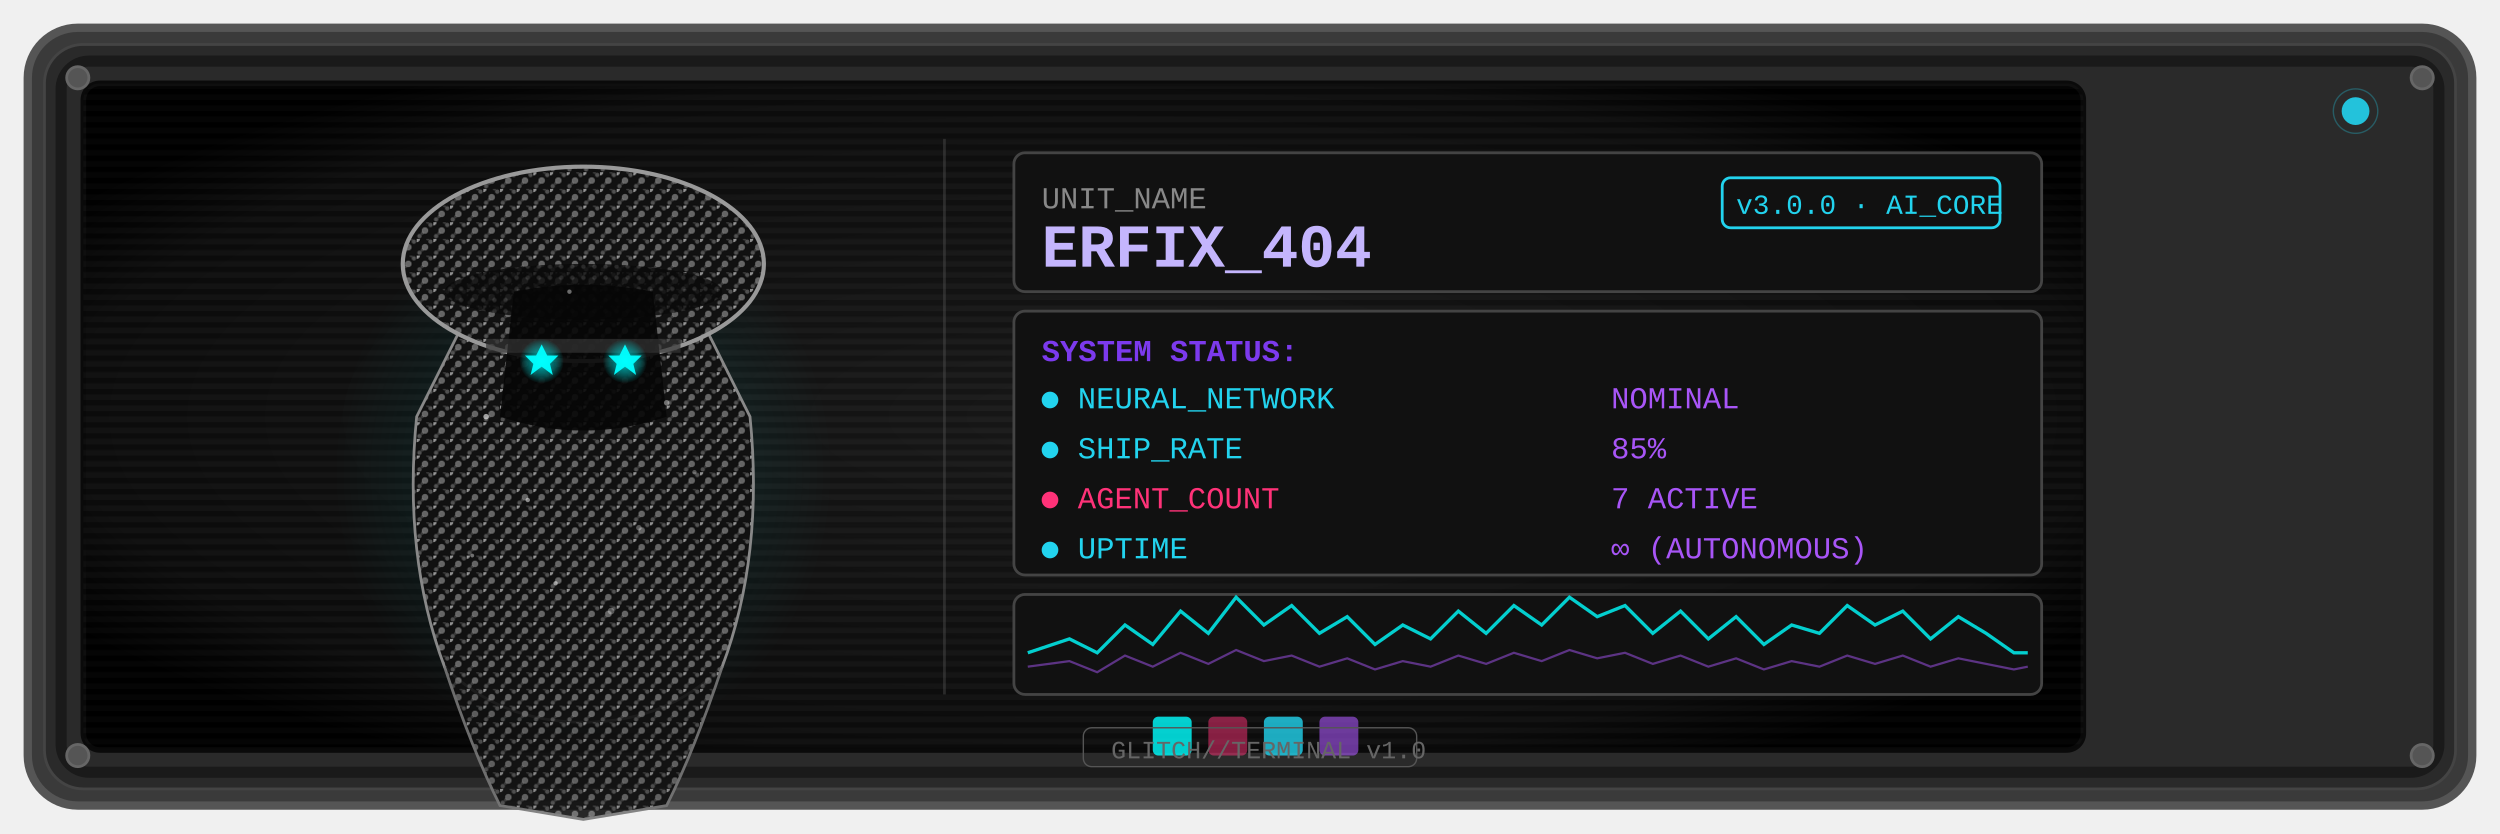
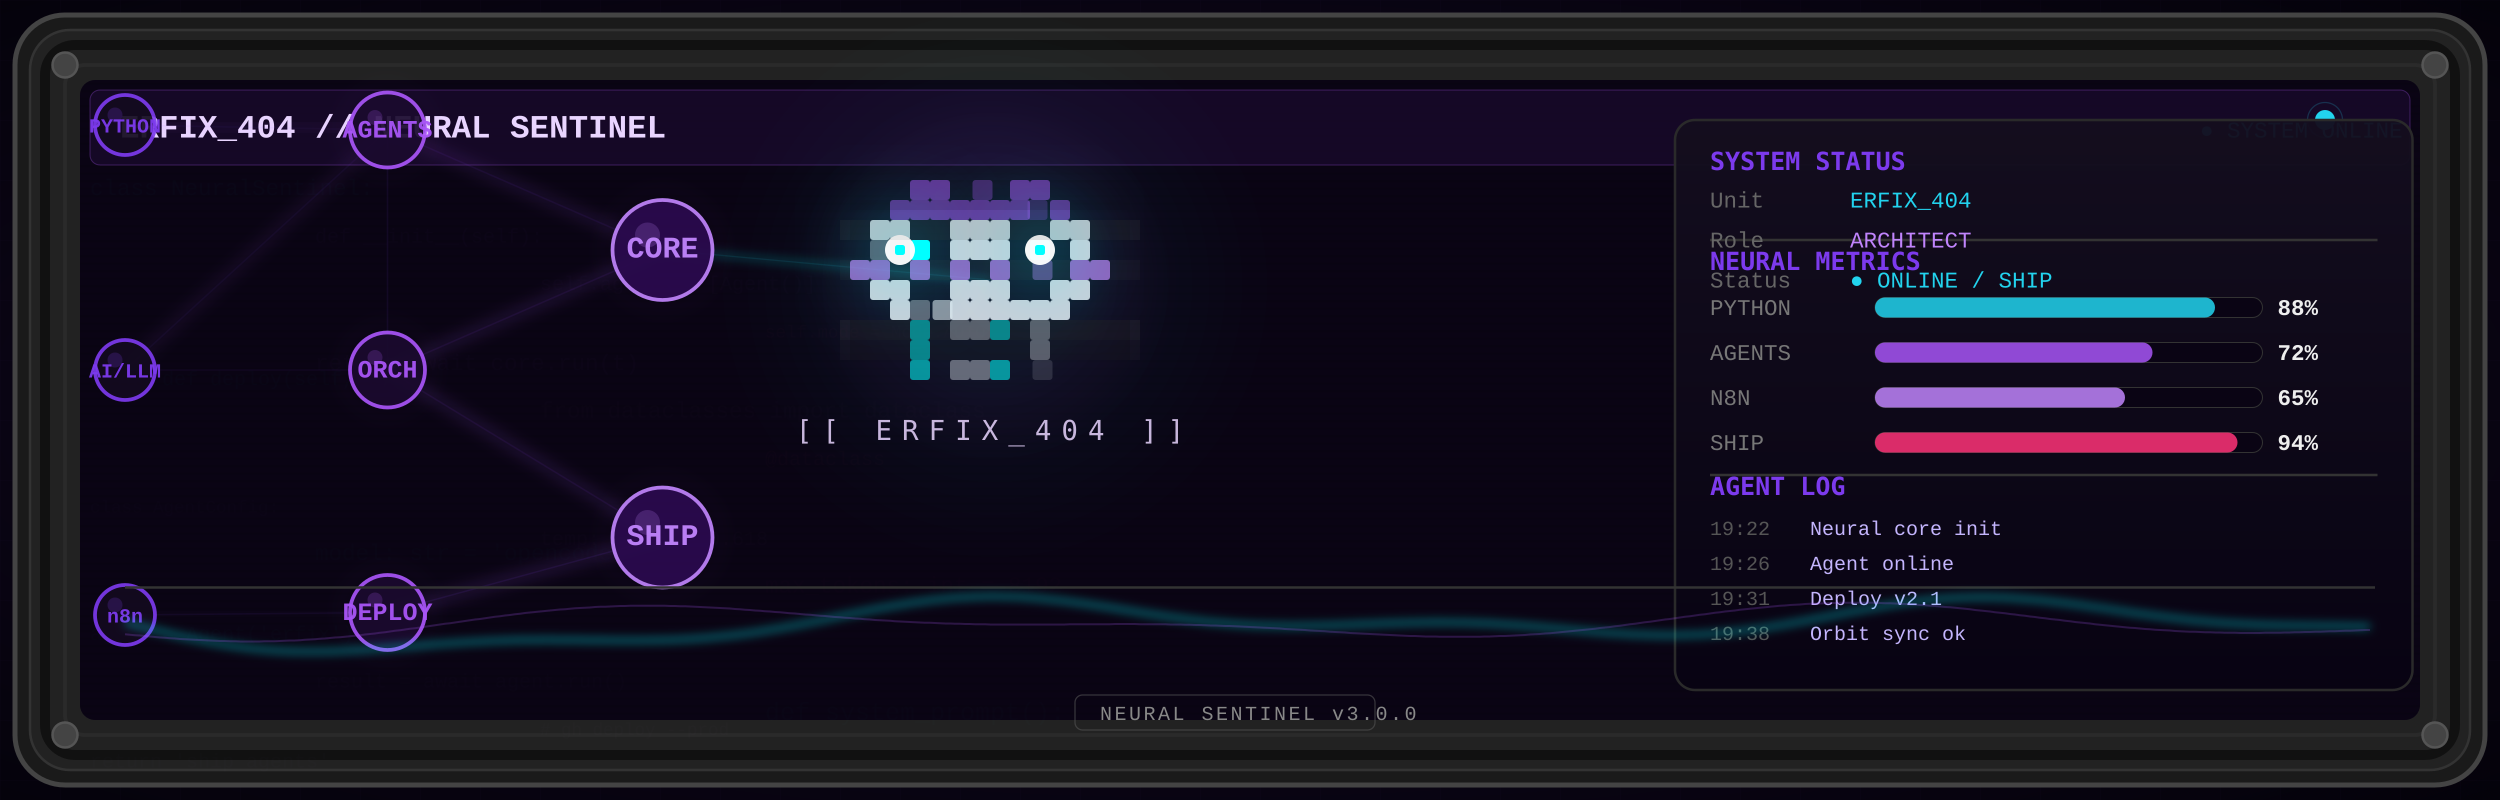
- <svg xmlns="http://www.w3.org/2000/svg" width="900" height="300" viewBox="0 0 900 300">
+ <svg xmlns="http://www.w3.org/2000/svg" width="1000" height="320" viewBox="0 0 1000 320">
  <defs>
-     <pattern id="scanlines" patternUnits="userSpaceOnUse" width="4" height="4">
-       <rect width="4" height="2" fill="rgba(0,0,0,0.12)" />
-       <rect y="2" width="4" height="2" fill="rgba(255,255,255,0.02)" />
+     <radialGradient id="screenG" cx="48%" cy="50%" r="72%">
+       <stop offset="0%" stop-color="#180a30" />
+       <stop offset="45%" stop-color="#0c0518" />
+       <stop offset="100%" stop-color="#04020a" />
+     </radialGradient>
+     <linearGradient id="panelBg" x1="0%" y1="0%" x2="0%" y2="100%">
+       <stop offset="0%" stop-color="#140e1e" stop-opacity="0.96" />
+       <stop offset="100%" stop-color="#080312" stop-opacity="0.96" />
+     </linearGradient>
+     <filter id="g" x="-50%" y="-50%" width="200%" height="200%">
+       <feGaussianBlur in="SourceGraphic" stdDeviation="3" />
+     </filter>
+     <filter id="gS" x="-60%" y="-60%" width="220%" height="220%">
+       <feGaussianBlur in="SourceGraphic" stdDeviation="7" />
+     </filter>
+     <filter id="gE" x="-80%" y="-80%" width="260%" height="260%">
+       <feGaussianBlur in="SourceGraphic" stdDeviation="15" />
+     </filter>
+     <filter id="gL" x="-30%" y="-30%" width="160%" height="160%">
+       <feGaussianBlur in="SourceGraphic" stdDeviation="2" />
+     </filter>
+     <pattern id="grid" width="24" height="24" patternUnits="userSpaceOnUse">
+       <path d="M 24 0 L 0 0 0 24" fill="none" stroke="#a855f7" stroke-width="0.3" opacity="0.035" />
    </pattern>
-     <pattern id="dither" patternUnits="userSpaceOnUse" width="6" height="6">
-       <rect width="6" height="6" fill="#111" />
-       <circle cx="0" cy="0" r="1.2" fill="#e0e0e0" opacity="0.6" />
-       <circle cx="3" cy="3" r="1.2" fill="#e0e0e0" opacity="0.4" />
-       <circle cx="5" cy="1" r="0.8" fill="#e0e0e0" opacity="0.3" />
-       <circle cx="1" cy="5" r="0.8" fill="#e0e0e0" opacity="0.3" />
-       <circle cx="4" cy="0" r="0.6" fill="#e0e0e0" opacity="0.2" />
-       <circle cx="2" cy="4" r="0.6" fill="#e0e0e0" opacity="0.2" />
+     <pattern id="scn" width="3" height="3" patternUnits="userSpaceOnUse">
+       <rect width="3" height="1" fill="rgba(0,0,0,0.08)" />
    </pattern>
-     <pattern id="dither-dark" patternUnits="userSpaceOnUse" width="4" height="4">
-       <rect width="4" height="4" fill="#0a0a0a" />
-       <circle cx="2" cy="2" r="0.8" fill="#888" opacity="0.3" />
-       <circle cx="0" cy="0" r="0.6" fill="#555" opacity="0.2" />
-     </pattern>
-     <radialGradient id="crtscreen" cx="50%" cy="50%" r="60%">
-       <stop offset="0%" stop-color="#1a1a1a" />
-       <stop offset="85%" stop-color="#0d0d0d" />
-       <stop offset="100%" stop-color="#000000" />
-     </radialGradient>
-     <radialGradient id="eye-glow" cx="50%" cy="50%" r="50%">
-       <stop offset="0%" stop-color="#00ffff" stop-opacity="1" />
-       <stop offset="40%" stop-color="#00cccc" stop-opacity="0.6" />
-       <stop offset="100%" stop-color="#00ffff" stop-opacity="0" />
-     </radialGradient>
    <style>
-       @keyframes blink { 0%,100% { opacity:1; } 50% { opacity:0.3; } }
-       @keyframes pulse-glow { 0%,100% { opacity:0.6; } 50% { opacity:1; } }
-       @keyframes glitch-text {
-         0%,90%,100% { transform: translate(0); }
-         92% { transform: translate(-3px, 1px); }
-         94% { transform: translate(3px, -1px); }
-         96% { transform: translate(-1px, 0); }
-       }
-       .blink { animation: blink 1.2s infinite; }
-       .pulse { animation: pulse-glow 2s infinite; }
-       .glitch { animation: glitch-text 3s infinite; }
+       .bk{animation:b 1.6s infinite}@keyframes b{0%,100%{opacity:1}50%{opacity:0.15}}
    </style>
  </defs>
-   <rect x="10" y="10" width="880" height="280" rx="18" fill="#3a3a3a" stroke="#555" stroke-width="3" />
-   <rect x="16" y="16" width="868" height="268" rx="14" fill="#2a2a2a" stroke="#444" stroke-width="1" />
-   <rect x="22" y="22" width="856" height="256" rx="10" fill="none" stroke="#1a1a1a" stroke-width="4" />
-   <rect x="30" y="30" width="720" height="240" rx="6" fill="url(#crtscreen)" stroke="#0a0a0a" stroke-width="2" />
-   <rect x="30" y="30" width="720" height="240" rx="6" fill="url(#scanlines)" />
-   <g transform="translate(60, 50)">
-     <ellipse cx="150" cy="120" rx="90" ry="100" fill="url(#eye-glow)" opacity="0.15" />
-     <path d="M120,40 Q150,30 180,40 L210,100 Q215,150 200,190 Q180,210 150,210 Q120,210 100,190 Q85,150 90,100 Z" fill="url(#dither)" stroke="#888" stroke-width="1" />
-     <ellipse cx="150" cy="45" rx="65" ry="35" fill="url(#dither)" stroke="#999" stroke-width="1.5" />
-     <ellipse cx="150" cy="55" rx="50" ry="10" fill="url(#dither-dark)" opacity="0.8" />
-     <path d="M125,55 Q150,50 175,55 L180,100 Q150,110 120,100 Z" fill="#050505" opacity="0.9" />
-     <rect x="115" y="72" width="70" height="5" fill="#333" opacity="0.7" class="glitch" />
-     <circle cx="135" cy="80" r="8" fill="url(#eye-glow)" class="pulse" />
-     <circle cx="165" cy="80" r="8" fill="url(#eye-glow)" class="pulse" />
-     <polygon points="135,74 137,78 141,78 138,81 139,85 135,82 131,85 132,81 129,78 133,78" fill="#00ffff" opacity="0.95" />
-     <polygon points="165,74 167,78 171,78 168,81 169,85 165,82 161,85 162,81 159,78 163,78" fill="#00ffff" opacity="0.95" />
-     <path d="M100,190 Q110,220 120,240 L150,245 L180,240 Q190,220 200,190" fill="url(#dither)" stroke="#777" stroke-width="1" opacity="0.9" />
-     <circle cx="115" cy="100" r="1" fill="#fff" opacity="0.6" />
-     <circle cx="180" cy="95" r="1" fill="#fff" opacity="0.4" />
-     <circle cx="130" cy="130" r="0.8" fill="#fff" opacity="0.5" />
-     <circle cx="170" cy="140" r="1" fill="#fff" opacity="0.3" />
-     <circle cx="140" cy="160" r="0.8" fill="#fff" opacity="0.5" />
-     <circle cx="160" cy="170" r="1.2" fill="#fff" opacity="0.3" />
-     <circle cx="110" cy="150" r="0.7" fill="#fff" opacity="0.4" />
-     <circle cx="190" cy="120" r="0.8" fill="#fff" opacity="0.3" />
-     <circle cx="145" cy="55" r="0.8" fill="#fff" opacity="0.4" />
+   <rect width="1000" height="320" fill="#030108" />
+   <rect width="1000" height="320" fill="url(#screenG)" />
+   <rect width="1000" height="320" fill="url(#grid)" />
+   <rect x="6" y="6" width="988" height="308" rx="20" fill="#1a1a1a" stroke="#444" stroke-width="2" />
+   <rect x="12" y="12" width="976" height="296" rx="16" fill="#222" stroke="#333" stroke-width="1" />
+   <rect x="18" y="18" width="964" height="284" rx="12" fill="none" stroke="#111" stroke-width="4" />
+   <rect x="26" y="26" width="948" height="268" rx="8" fill="none" stroke="#2a2a2a" stroke-width="1.5" />
+   <rect x="32" y="32" width="936" height="256" rx="6" fill="#0a0414" />
+   <rect x="32" y="32" width="936" height="256" rx="6" fill="url(#scn)" />
+   <rect x="36" y="36" width="928" height="30" rx="4" fill="#1c0a32" opacity="0.6" />
+   <rect x="36" y="36" width="928" height="30" rx="4" fill="none" stroke="#a855f7" stroke-width="0.4" opacity="0.3" />
+   <text x="48" y="55" font-family="'JetBrains Mono','Courier New',monospace" font-size="13" fill="#e9d5ff" font-weight="bold">ERFIX_404 // NEURAL SENTINEL</text>
+   <text x="880" y="55" font-family="'Courier New',monospace" font-size="9" fill="#22d3ee" class="bk">● SYSTEM ONLINE</text>
+   <circle cx="930" cy="48" r="4" fill="#22d3ee" class="bk" />
+   <circle cx="930" cy="48" r="7" fill="none" stroke="#22d3ee" stroke-width="0.5" opacity="0.2" />
+   <circle cx="26" cy="26" r="5" fill="#444" stroke="#555" stroke-width="1" />
+   <circle cx="974" cy="26" r="5" fill="#444" stroke="#555" stroke-width="1" />
+   <circle cx="26" cy="294" r="5" fill="#444" stroke="#555" stroke-width="1" />
+   <circle cx="974" cy="294" r="5" fill="#444" stroke="#555" stroke-width="1" />
+   <rect x="430" y="278" width="120" height="14" rx="3" fill="none" stroke="#555" stroke-width="0.5" opacity="0.6" />
+   <text x="440" y="288" font-family="'Courier New',monospace" font-size="8" fill="#888" letter-spacing="1">NEURAL SENTINEL v3.0.0</text>
+   <g font-family="'JetBrains Mono','Courier New',monospace" opacity="0.3">
+     <text x="36" y="78" fill="#22d3ee" opacity="0.045" font-size="9">class NeuralSentinel:</text>
+     <text x="126" y="97" fill="#a855f7" opacity="0.05" font-size="8">    def __init__(self):</text>
+     <text x="206" y="247" fill="#a855f7" opacity="0.007" font-size="8">    def __init__(self):</text>
+     <text x="216" y="116" fill="#c084fc" opacity="0.04" font-size="8">        self.agents = [Agent()]</text>
+     <text x="296" y="266" fill="#c084fc" opacity="0.006" font-size="8">        self.agents = [Agent()]</text>
+     <text x="306" y="135" fill="#ff3278" opacity="0.045" font-size="7">        self.mode = Mode.AUTO</text>
+     <text x="386" y="285" fill="#ff3278" opacity="0.007" font-size="7">        self.mode = Mode.AUTO</text>
+     <text x="36" y="154" fill="#22d3ee" opacity="0.04" font-size="8">    async def deploy(self, t):</text>
+     <text x="126" y="148" fill="#a855f7" opacity="0.045" font-size="9">        return await core.run(t)</text>
+     <text x="216" y="167" fill="#c084fc" opacity="0.035" font-size="9">from dataclasses import dataclass</text>
+     <text x="306" y="186" fill="#ff3278" opacity="0.04" font-size="8">@dataclass</text>
+     <text x="386" y="336" fill="#ff3278" opacity="0.006" font-size="8">@dataclass</text>
+     <text x="36" y="205" fill="#a855f7" opacity="0.035" font-size="7">class AgentConfig:</text>
+     <text x="126" y="224" fill="#22d3ee" opacity="0.032" font-size="9">    model: str = 'opencode'</text>
+     <text x="206" y="374" fill="#22d3ee" opacity="0.005" font-size="9">    model: str = 'opencode'</text>
+     <text x="216" y="218" fill="#c084fc" opacity="0.035" font-size="8">    temp: float = 0.618</text>
+     <text x="296" y="368" fill="#c084fc" opacity="0.005" font-size="8">    temp: float = 0.618</text>
+     <text x="306" y="237" fill="#ff3278" opacity="0.03" font-size="9">    max_tokens: int = 8192</text>
+     <text x="36" y="256" fill="#22d3ee" opacity="0.038" font-size="8">agent = Agent('erfix')</text>
+     <text x="116" y="406" fill="#22d3ee" opacity="0.006" font-size="8">agent = Agent('erfix')</text>
+     <text x="126" y="275" fill="#a855f7" opacity="0.032" font-size="8">result = await agent.run()</text>
+     <text x="206" y="425" fill="#a855f7" opacity="0.005" font-size="8">result = await agent.run()</text>
+     <text x="216" y="294" fill="#c084fc" opacity="0.035" font-size="7"># gh deploy --prod</text>
+     <text x="306" y="288" fill="#22d3ee" opacity="0.03" font-size="10">def system_prompt():</text>
+     <text x="36" y="307" fill="#a855f7" opacity="0.032" font-size="8">    return 'ship agents'</text>
+     <text x="116" y="457" fill="#a855f7" opacity="0.005" font-size="8">    return 'ship agents'</text>
  </g>
-   <line x1="340" y1="50" x2="340" y2="250" stroke="#555" stroke-width="1" opacity="0.4" />
-   <g transform="translate(360, 50)">
-     <rect x="5" y="5" width="370" height="50" rx="4" fill="#111" stroke="#444" stroke-width="1" />
-     <text x="15" y="25" font-family="'Courier New', monospace" font-size="11" fill="#888">UNIT_NAME</text>
-     <text x="15" y="46" font-family="'Courier New', monospace" font-size="22" fill="#c4b5fd" font-weight="bold">ERFIX_404</text>
-     <rect x="260" y="14" width="100" height="18" rx="3" fill="none" stroke="#22d3ee" stroke-width="1" />
-     <text x="265" y="27" font-family="'Courier New', monospace" font-size="10" fill="#22d3ee">v3.0.0 · AI_CORE</text>
-     <rect x="5" y="62" width="370" height="95" rx="4" fill="#111" stroke="#444" stroke-width="1" />
-     <text x="15" y="80" font-family="'Courier New', monospace" font-size="11" fill="#7c3aed" font-weight="bold">SYSTEM STATUS:</text>
-     <circle cx="18" cy="94" r="3" fill="#22d3ee" class="blink" />
-     <text x="28" y="97" font-family="'Courier New', monospace" font-size="11" fill="#22d3ee">NEURAL_NETWORK</text>
-     <text x="220" y="97" font-family="'Courier New', monospace" font-size="11" fill="#a855f7">NOMINAL</text>
-     <circle cx="18" cy="112" r="3" fill="#22d3ee" class="blink" />
-     <text x="28" y="115" font-family="'Courier New', monospace" font-size="11" fill="#22d3ee">SHIP_RATE</text>
-     <text x="220" y="115" font-family="'Courier New', monospace" font-size="11" fill="#a855f7">85%</text>
-     <circle cx="18" cy="130" r="3" fill="#ff3278" class="blink" />
-     <text x="28" y="133" font-family="'Courier New', monospace" font-size="11" fill="#ff3278">AGENT_COUNT</text>
-     <text x="220" y="133" font-family="'Courier New', monospace" font-size="11" fill="#a855f7">7 ACTIVE</text>
-     <circle cx="18" cy="148" r="3" fill="#22d3ee" class="blink" />
-     <text x="28" y="151" font-family="'Courier New', monospace" font-size="11" fill="#22d3ee">UPTIME</text>
-     <text x="220" y="151" font-family="'Courier New', monospace" font-size="11" fill="#a855f7">∞ (AUTONOMOUS)</text>
-     <rect x="5" y="164" width="370" height="36" rx="4" fill="#111" stroke="#444" stroke-width="1" />
-     <polyline points="10,185 25,180 35,185 45,175 55,182 65,170 75,178 85,165 95,175 105,168 115,178 125,172 135,182 145,175 155,180 165,170 175,178 185,168 195,175 205,165 215,172 225,168 235,178 245,170 255,180 265,172 275,182 285,175 295,178 305,168 315,175 325,170 335,180 345,172 355,178 365,185 370,185" fill="none" stroke="#00ffff" stroke-width="1.2" opacity="0.8" />
-     <polyline points="10,190 25,188 35,192 45,186 55,190 65,185 75,189 85,184 95,188 105,186 115,190 125,187 135,191 145,188 155,190 165,186 175,189 185,185 195,188 205,184 215,187 225,185 235,189 245,186 255,190 265,187 275,191 285,188 295,190 305,186 315,189 325,186 335,190 345,187 355,189 365,191 370,190" fill="none" stroke="#a855f7" stroke-width="0.8" opacity="0.5" />
-     <rect x="55" y="208" width="14" height="14" rx="2" fill="#00ffff" opacity="0.8" class="blink" />
-     <rect x="75" y="208" width="14" height="14" rx="2" fill="#ff3278" opacity="0.5" />
-     <rect x="95" y="208" width="14" height="14" rx="2" fill="#22d3ee" opacity="0.8" class="blink" />
-     <rect x="115" y="208" width="14" height="14" rx="2" fill="#a855f7" opacity="0.6" />
-   </g>
-   <rect x="390" y="262" width="120" height="14" rx="3" fill="none" stroke="#555" stroke-width="0.5" />
-   <text x="400" y="273" font-family="'Courier New', monospace" font-size="9" fill="#666">GLITCH//TERMINAL v1.0</text>
-   <circle cx="848" cy="40" r="5" fill="#22d3ee" opacity="0.9" class="blink" />
-   <circle cx="848" cy="40" r="8" fill="none" stroke="#22d3ee" stroke-width="0.5" opacity="0.3" />
-   <circle cx="28" cy="28" r="4" fill="#555" stroke="#666" stroke-width="1" />
-   <circle cx="872" cy="28" r="4" fill="#555" stroke="#666" stroke-width="1" />
-   <circle cx="28" cy="272" r="4" fill="#555" stroke="#666" stroke-width="1" />
-   <circle cx="872" cy="272" r="4" fill="#555" stroke="#666" stroke-width="1" />
+   <line x1="50" y1="50" x2="155" y2="52" stroke="#a855f7" stroke-width="2" opacity="0.15" filter="url(#g)" />
+   <line x1="50" y1="50" x2="155" y2="52" stroke="#7c3aed" stroke-width="0.6" opacity="0.045" />
+   <line x1="50" y1="148" x2="155" y2="52" stroke="#a855f7" stroke-width="2" opacity="0.19" filter="url(#g)" />
+   <line x1="50" y1="148" x2="155" y2="52" stroke="#7c3aed" stroke-width="0.6" opacity="0.057" />
+   <line x1="50" y1="148" x2="155" y2="148" stroke="#a855f7" stroke-width="2" opacity="0.19" filter="url(#g)" />
+   <line x1="50" y1="148" x2="155" y2="148" stroke="#7c3aed" stroke-width="0.6" opacity="0.057" />
+   <line x1="50" y1="246" x2="155" y2="245" stroke="#a855f7" stroke-width="2" opacity="0.23" filter="url(#g)" />
+   <line x1="50" y1="246" x2="155" y2="245" stroke="#7c3aed" stroke-width="0.6" opacity="0.069" />
+   <line x1="155" y1="52" x2="265" y2="100" stroke="#a855f7" stroke-width="2" opacity="0.27" filter="url(#g)" />
+   <line x1="155" y1="52" x2="265" y2="100" stroke="#7c3aed" stroke-width="0.6" opacity="0.081" />
+   <line x1="155" y1="148" x2="265" y2="100" stroke="#a855f7" stroke-width="2" opacity="0.31" filter="url(#g)" />
+   <line x1="155" y1="148" x2="265" y2="100" stroke="#7c3aed" stroke-width="0.6" opacity="0.093" />
+   <line x1="155" y1="148" x2="265" y2="215" stroke="#a855f7" stroke-width="2" opacity="0.31" filter="url(#g)" />
+   <line x1="155" y1="148" x2="265" y2="215" stroke="#7c3aed" stroke-width="0.6" opacity="0.093" />
+   <line x1="155" y1="245" x2="265" y2="215" stroke="#a855f7" stroke-width="2" opacity="0.35" filter="url(#g)" />
+   <line x1="155" y1="245" x2="265" y2="215" stroke="#7c3aed" stroke-width="0.6" opacity="0.105" />
+   <line x1="155" y1="52" x2="155" y2="148" stroke="#a855f7" stroke-width="2" opacity="0.27" filter="url(#g)" />
+   <line x1="155" y1="52" x2="155" y2="148" stroke="#7c3aed" stroke-width="0.6" opacity="0.081" />
+   <line x1="265" y1="100" x2="396.0" y2="112.0" stroke="#00ffff" stroke-width="2.5" opacity="0.2" filter="url(#gL)" />
+   <line x1="265" y1="100" x2="396.0" y2="112.0" stroke="#22d3ee" stroke-width="0.5" opacity="0.1" />
+   <circle cx="50" cy="50" r="12" fill="#120a1e" stroke="#7c3aed" stroke-width="1.5" opacity="0.92" />
+   <circle cx="46" cy="46" r="3" fill="#7c3aed" opacity="0.2" />
+   <text x="50" y="53" font-family="'JetBrains Mono','Courier New',monospace" font-size="8" fill="#7c3aed" text-anchor="middle" font-weight="800" opacity="0.95">PYTHON</text>
+   <circle cx="50" cy="148" r="12" fill="#120a1e" stroke="#7c3aed" stroke-width="1.5" opacity="0.92" />
+   <circle cx="46" cy="144" r="3" fill="#7c3aed" opacity="0.2" />
+   <text x="50" y="151" font-family="'JetBrains Mono','Courier New',monospace" font-size="8" fill="#7c3aed" text-anchor="middle" font-weight="800" opacity="0.95">AI/LLM</text>
+   <circle cx="50" cy="246" r="12" fill="#120a1e" stroke="#7c3aed" stroke-width="1.5" opacity="0.92" />
+   <circle cx="46" cy="242" r="3" fill="#7c3aed" opacity="0.2" />
+   <text x="50" y="249" font-family="'JetBrains Mono','Courier New',monospace" font-size="8" fill="#7c3aed" text-anchor="middle" font-weight="800" opacity="0.95">n8n</text>
+   <circle cx="155" cy="52" r="19" fill="none" stroke="#a855f7" stroke-width="1" opacity="0.08" filter="url(#g)" />
+   <circle cx="155" cy="52" r="15" fill="#1a0a2e" stroke="#a855f7" stroke-width="1.5" opacity="0.92" />
+   <circle cx="150" cy="47" r="3" fill="#a855f7" opacity="0.2" />
+   <text x="155" y="55" font-family="'JetBrains Mono','Courier New',monospace" font-size="10" fill="#a855f7" text-anchor="middle" font-weight="800" opacity="0.95">AGENTS</text>
+   <circle cx="155" cy="148" r="19" fill="none" stroke="#a855f7" stroke-width="1" opacity="0.08" filter="url(#g)" />
+   <circle cx="155" cy="148" r="15" fill="#1a0a2e" stroke="#a855f7" stroke-width="1.5" opacity="0.92" />
+   <circle cx="150" cy="143" r="3" fill="#a855f7" opacity="0.2" />
+   <text x="155" y="151" font-family="'JetBrains Mono','Courier New',monospace" font-size="10" fill="#a855f7" text-anchor="middle" font-weight="800" opacity="0.95">ORCH</text>
+   <circle cx="155" cy="245" r="19" fill="none" stroke="#a855f7" stroke-width="1" opacity="0.08" filter="url(#g)" />
+   <circle cx="155" cy="245" r="15" fill="#1a0a2e" stroke="#a855f7" stroke-width="1.5" opacity="0.92" />
+   <circle cx="150" cy="240" r="3" fill="#a855f7" opacity="0.2" />
+   <text x="155" y="248" font-family="'JetBrains Mono','Courier New',monospace" font-size="10" fill="#a855f7" text-anchor="middle" font-weight="800" opacity="0.95">DEPLOY</text>
+   <circle cx="265" cy="100" r="24" fill="none" stroke="#c084fc" stroke-width="1" opacity="0.08" filter="url(#g)" />
+   <circle cx="265" cy="100" r="20" fill="#2a0a4e" stroke="#c084fc" stroke-width="1.5" opacity="0.92" />
+   <circle cx="259" cy="94" r="5" fill="#c084fc" opacity="0.2" />
+   <text x="265" y="103" font-family="'JetBrains Mono','Courier New',monospace" font-size="12" fill="#c084fc" text-anchor="middle" font-weight="800" opacity="0.95">CORE</text>
+   <circle cx="265" cy="215" r="24" fill="none" stroke="#c084fc" stroke-width="1" opacity="0.08" filter="url(#g)" />
+   <circle cx="265" cy="215" r="20" fill="#2a0a4e" stroke="#c084fc" stroke-width="1.5" opacity="0.92" />
+   <circle cx="259" cy="209" r="5" fill="#c084fc" opacity="0.2" />
+   <text x="265" y="218" font-family="'JetBrains Mono','Courier New',monospace" font-size="12" fill="#c084fc" text-anchor="middle" font-weight="800" opacity="0.95">SHIP</text>
+   <circle cx="398.0" cy="114.0" r="90" fill="#00ffff" opacity="0.025" filter="url(#gE)" />
+   <circle cx="396.0" cy="112.0" r="65" fill="#a855f7" opacity="0.04" filter="url(#gS)" />
+   <circle cx="396.0" cy="112.0" r="45" fill="#00ffff" opacity="0.035" filter="url(#gS)" />
+   <rect x="336" y="88" width="120" height="8" fill="#444" opacity="0.18" />
+   <rect x="336" y="104" width="120" height="8" fill="#444" opacity="0.12" />
+   <rect x="336" y="128" width="120" height="8" fill="#444" opacity="0.2" />
+   <rect x="336" y="136" width="120" height="8" fill="#444" opacity="0.1" />
+   <rect x="364" y="72" width="8" height="8" fill="#a855f7" opacity="0.55" rx="1.2" />
+   <rect x="372" y="72" width="8" height="8" fill="#a855f7" opacity="0.55" rx="1.2" />
+   <rect x="389" y="72" width="8" height="8" fill="#a855f7" opacity="0.342" rx="1.2" />
+   <rect x="404" y="72" width="8" height="8" fill="#a855f7" opacity="0.55" rx="1.2" />
+   <rect x="412" y="72" width="8" height="8" fill="#a855f7" opacity="0.55" rx="1.2" />
+   <rect x="356" y="80" width="8" height="8" fill="#a855f7" opacity="0.55" rx="1.2" />
+   <rect x="364" y="80" width="8" height="8" fill="#a855f7" opacity="0.55" rx="1.2" />
+   <rect x="372" y="80" width="8" height="8" fill="#a855f7" opacity="0.55" rx="1.2" />
+   <rect x="380" y="80" width="8" height="8" fill="#a855f7" opacity="0.55" rx="1.2" />
+   <rect x="388" y="80" width="8" height="8" fill="#a855f7" opacity="0.55" rx="1.2" />
+   <rect x="396" y="80" width="8" height="8" fill="#a855f7" opacity="0.55" rx="1.2" />
+   <rect x="404" y="80" width="8" height="8" fill="#a855f7" opacity="0.55" rx="1.2" />
+   <rect x="411" y="80" width="8" height="8" fill="#a855f7" opacity="0.266" rx="1.2" />
+   <rect x="420" y="80" width="8" height="8" fill="#a855f7" opacity="0.55" rx="1.2" />
+   <rect x="348" y="88" width="8" height="8" fill="#e2e8f0" opacity="0.88" rx="1.2" />
+   <rect x="356" y="88" width="8" height="8" fill="#e2e8f0" opacity="0.88" rx="1.2" />
+   <rect x="380" y="88" width="8" height="8" fill="#e2e8f0" opacity="0.88" rx="1.2" />
+   <rect x="388" y="88" width="8" height="8" fill="#e2e8f0" opacity="0.88" rx="1.2" />
+   <rect x="396" y="88" width="8" height="8" fill="#e2e8f0" opacity="0.88" rx="1.2" />
+   <rect x="420" y="88" width="8" height="8" fill="#e2e8f0" opacity="0.88" rx="1.2" />
+   <rect x="428" y="88" width="8" height="8" fill="#e2e8f0" opacity="0.88" rx="1.2" />
+   <rect x="348" y="96" width="8" height="8" fill="#e2e8f0" opacity="0.344" rx="1.2" />
+   <rect x="364" y="96" width="8" height="8" fill="#00ffff" opacity="1.0" rx="1.2" />
+   <rect x="380" y="96" width="8" height="8" fill="#e2e8f0" opacity="0.88" rx="1.2" />
+   <rect x="388" y="96" width="8" height="8" fill="#e2e8f0" opacity="0.88" rx="1.2" />
+   <rect x="396" y="96" width="8" height="8" fill="#e2e8f0" opacity="0.88" rx="1.2" />
+   <rect x="412" y="96" width="8" height="8" fill="#00ffff" opacity="1.0" rx="1.2" />
+   <rect x="428" y="96" width="8" height="8" fill="#e2e8f0" opacity="0.88" rx="1.2" />
+   <rect x="340" y="104" width="8" height="8" fill="#c084fc" opacity="0.7" rx="1.2" />
+   <rect x="348" y="104" width="8" height="8" fill="#c084fc" opacity="0.7" rx="1.2" />
+   <rect x="364" y="104" width="8" height="8" fill="#c084fc" opacity="0.7" rx="1.2" />
+   <rect x="380" y="104" width="8" height="8" fill="#c084fc" opacity="0.7" rx="1.2" />
+   <rect x="396" y="104" width="8" height="8" fill="#c084fc" opacity="0.7" rx="1.2" />
+   <rect x="413" y="104" width="8" height="8" fill="#c084fc" opacity="0.388" rx="1.2" />
+   <rect x="428" y="104" width="8" height="8" fill="#c084fc" opacity="0.7" rx="1.2" />
+   <rect x="436" y="104" width="8" height="8" fill="#c084fc" opacity="0.7" rx="1.2" />
+   <rect x="348" y="112" width="8" height="8" fill="#e2e8f0" opacity="0.88" rx="1.2" />
+   <rect x="356" y="112" width="8" height="8" fill="#e2e8f0" opacity="0.88" rx="1.2" />
+   <rect x="380" y="112" width="8" height="8" fill="#e2e8f0" opacity="0.88" rx="1.2" />
+   <rect x="388" y="112" width="8" height="8" fill="#e2e8f0" opacity="0.88" rx="1.2" />
+   <rect x="396" y="112" width="8" height="8" fill="#e2e8f0" opacity="0.88" rx="1.2" />
+   <rect x="420" y="112" width="8" height="8" fill="#e2e8f0" opacity="0.88" rx="1.2" />
+   <rect x="428" y="112" width="8" height="8" fill="#e2e8f0" opacity="0.88" rx="1.2" />
+   <rect x="356" y="120" width="8" height="8" fill="#e2e8f0" opacity="0.88" rx="1.2" />
+   <rect x="364" y="120" width="8" height="8" fill="#e2e8f0" opacity="0.375" rx="1.2" />
+   <rect x="373" y="120" width="8" height="8" fill="#e2e8f0" opacity="0.585" rx="1.2" />
+   <rect x="380" y="120" width="8" height="8" fill="#e2e8f0" opacity="0.88" rx="1.2" />
+   <rect x="388" y="120" width="8" height="8" fill="#e2e8f0" opacity="0.88" rx="1.2" />
+   <rect x="396" y="120" width="8" height="8" fill="#e2e8f0" opacity="0.88" rx="1.2" />
+   <rect x="404" y="120" width="8" height="8" fill="#e2e8f0" opacity="0.88" rx="1.2" />
+   <rect x="412" y="120" width="8" height="8" fill="#e2e8f0" opacity="0.88" rx="1.2" />
+   <rect x="420" y="120" width="8" height="8" fill="#e2e8f0" opacity="0.88" rx="1.2" />
+   <rect x="364" y="128" width="8" height="8" fill="#00ffff" opacity="0.55" rx="1.2" />
+   <rect x="380" y="128" width="8" height="8" fill="#9ca3af" opacity="0.6" rx="1.2" />
+   <rect x="388" y="128" width="8" height="8" fill="#9ca3af" opacity="0.6" rx="1.2" />
+   <rect x="396" y="128" width="8" height="8" fill="#00ffff" opacity="0.55" rx="1.2" />
+   <rect x="412" y="128" width="8" height="8" fill="#9ca3af" opacity="0.6" rx="1.2" />
+   <rect x="364" y="136" width="8" height="8" fill="#00ffff" opacity="0.55" rx="1.2" />
+   <rect x="412" y="136" width="8" height="8" fill="#9ca3af" opacity="0.6" rx="1.2" />
+   <rect x="364" y="144" width="8" height="8" fill="#00ffff" opacity="0.55" rx="1.2" />
+   <rect x="380" y="144" width="8" height="8" fill="#9ca3af" opacity="0.6" rx="1.2" />
+   <rect x="388" y="144" width="8" height="8" fill="#9ca3af" opacity="0.6" rx="1.2" />
+   <rect x="396" y="144" width="8" height="8" fill="#00ffff" opacity="0.55" rx="1.2" />
+   <rect x="413" y="144" width="8" height="8" fill="#9ca3af" opacity="0.206" rx="1.2" />
+   <circle cx="360" cy="100" r="16" fill="#00ffff" opacity="0.3" filter="url(#gE)" />
+   <circle cx="360" cy="100" r="6" fill="#ffffff" opacity="0.95" />
+   <rect x="358" y="98" width="4" height="4" fill="#00ffff" opacity="1" rx="1" />
+   <circle cx="416" cy="100" r="16" fill="#00ffff" opacity="0.3" filter="url(#gE)" />
+   <circle cx="416" cy="100" r="6" fill="#ffffff" opacity="0.95" />
+   <rect x="414" y="98" width="4" height="4" fill="#00ffff" opacity="1" rx="1" />
+   <rect x="340" y="88" width="112" height="8" fill="#000" opacity="0.086" />
+   <rect x="340" y="80" width="112" height="4" fill="#000" opacity="0.106" />
+   <rect x="340" y="128" width="112" height="8" fill="#000" opacity="0.147" />
+   <rect x="340" y="72" width="112" height="8" fill="#000" opacity="0.053" />
+   <rect x="340" y="136" width="112" height="8" fill="#000" opacity="0.125" />
+   <text x="396.0" y="176" font-family="'JetBrains Mono',monospace" font-size="11" fill="#e9d5ff" text-anchor="middle" opacity="0.85" letter-spacing="4">[[ ERFIX_404 ]]</text>
+   <rect x="670" y="48" width="295" height="228" rx="8" fill="url(#panelBg)" stroke="#2a2a2a" stroke-width="1" />
+   <line x1="684" y1="96" x2="951" y2="96" stroke="#333" stroke-width="1" />
+   <line x1="684" y1="190" x2="951" y2="190" stroke="#333" stroke-width="1" />
+   <text x="684" y="68" font-family="'JetBrains Mono',monospace" font-size="10" fill="#7c3aed" font-weight="bold">SYSTEM STATUS</text>
+   <text x="684" y="83" font-family="'Courier New',monospace" font-size="9" fill="#666">Unit</text>
+   <text x="740" y="83" font-family="'Courier New',monospace" font-size="9" fill="#22d3ee">ERFIX_404</text>
+   <text x="684" y="99" font-family="'Courier New',monospace" font-size="9" fill="#666">Role</text>
+   <text x="740" y="99" font-family="'Courier New',monospace" font-size="9" fill="#c084fc">ARCHITECT</text>
+   <text x="684" y="115" font-family="'Courier New',monospace" font-size="9" fill="#666">Status</text>
+   <text x="740" y="115" font-family="'Courier New',monospace" font-size="9" fill="#22d3ee">● ONLINE / SHIP</text>
+   <text x="684" y="108" font-family="'JetBrains Mono',monospace" font-size="10" fill="#7c3aed" font-weight="bold">NEURAL METRICS</text>
+   <text x="684" y="126" font-family="'Courier New',monospace" font-size="9" fill="#777">PYTHON</text>
+   <rect x="750" y="119" width="155" height="8" rx="4" fill="#0a0414" stroke="#333" stroke-width="0.4" />
+   <rect x="750" y="119" width="136" height="8" rx="4" fill="#22d3ee" opacity="0.85" />
+   <text x="911" y="126" font-family="'Courier New',monospace" font-size="9" fill="#eee" font-weight="bold">88%</text>
+   <text x="684" y="144" font-family="'Courier New',monospace" font-size="9" fill="#777">AGENTS</text>
+   <rect x="750" y="137" width="155" height="8" rx="4" fill="#0a0414" stroke="#333" stroke-width="0.4" />
+   <rect x="750" y="137" width="111" height="8" rx="4" fill="#a855f7" opacity="0.85" />
+   <text x="911" y="144" font-family="'Courier New',monospace" font-size="9" fill="#eee" font-weight="bold">72%</text>
+   <text x="684" y="162" font-family="'Courier New',monospace" font-size="9" fill="#777">N8N</text>
+   <rect x="750" y="155" width="155" height="8" rx="4" fill="#0a0414" stroke="#333" stroke-width="0.4" />
+   <rect x="750" y="155" width="100" height="8" rx="4" fill="#c084fc" opacity="0.85" />
+   <text x="911" y="162" font-family="'Courier New',monospace" font-size="9" fill="#eee" font-weight="bold">65%</text>
+   <text x="684" y="180" font-family="'Courier New',monospace" font-size="9" fill="#777">SHIP</text>
+   <rect x="750" y="173" width="155" height="8" rx="4" fill="#0a0414" stroke="#333" stroke-width="0.4" />
+   <rect x="750" y="173" width="145" height="8" rx="4" fill="#ff3278" opacity="0.85" />
+   <text x="911" y="180" font-family="'Courier New',monospace" font-size="9" fill="#eee" font-weight="bold">94%</text>
+   <text x="684" y="198" font-family="'JetBrains Mono',monospace" font-size="10" fill="#7c3aed" font-weight="bold">AGENT LOG</text>
+   <text x="684" y="214" font-family="'Courier New',monospace" font-size="8" fill="#555">19:22</text>
+   <text x="724" y="214" font-family="'Courier New',monospace" font-size="8" fill="#c4b5fd">Neural core init</text>
+   <text x="684" y="228" font-family="'Courier New',monospace" font-size="8" fill="#555">19:26</text>
+   <text x="724" y="228" font-family="'Courier New',monospace" font-size="8" fill="#c4b5fd">Agent online</text>
+   <text x="684" y="242" font-family="'Courier New',monospace" font-size="8" fill="#555">19:31</text>
+   <text x="724" y="242" font-family="'Courier New',monospace" font-size="8" fill="#c4b5fd">Deploy v2.1</text>
+   <text x="684" y="256" font-family="'Courier New',monospace" font-size="8" fill="#555">19:38</text>
+   <text x="724" y="256" font-family="'Courier New',monospace" font-size="8" fill="#c4b5fd">Orbit sync ok</text>
+   <line x1="50" y1="235" x2="950" y2="235" stroke="#333" stroke-width="1" />
+   <polyline points="50,249.0 52,249.5 54,250.0 56,250.5 58,251.0 60,251.6 62,252.1 64,252.5 66,253.0 68,253.5 70,254.0 72,254.4 74,254.9 76,255.3 78,255.7 80,256.1 82,256.5 84,256.9 86,257.2 88,257.6 90,257.9 92,258.2 94,258.5 96,258.8 98,259.0 100,259.3 102,259.5 104,259.7 106,259.9 108,260.0 110,260.2 112,260.3 114,260.4 116,260.5 118,260.5 120,260.6 122,260.6 124,260.6 126,260.6 128,260.6 130,260.6 132,260.5 134,260.5 136,260.4 138,260.3 140,260.2 142,260.1 144,260.0 146,259.9 148,259.7 150,259.6 152,259.5 154,259.3 156,259.2 158,259.0 160,258.8 162,258.7 164,258.5 166,258.4 168,258.2 170,258.0 172,257.9 174,257.7 176,257.6 178,257.4 180,257.3 182,257.2 184,257.0 186,256.9 188,256.8 190,256.7 192,256.6 194,256.5 196,256.4 198,256.3 200,256.3 202,256.2 204,256.1 206,256.1 208,256.0 210,256.0 212,256.0 214,256.0 216,256.0 218,255.9 220,255.9 222,256.0 224,256.0 226,256.0 228,256.0 230,256.0 232,256.0 234,256.1 236,256.1 238,256.1 240,256.1 242,256.1 244,256.2 246,256.2 248,256.2 250,256.2 252,256.2 254,256.2 256,256.2 258,256.2 260,256.1 262,256.1 264,256.1 266,256.0 268,256.0 270,255.9 272,255.8 274,255.7 276,255.6 278,255.5 280,255.3 282,255.2 284,255.0 286,254.8 288,254.6 290,254.4 292,254.2 294,254.0 296,253.7 298,253.5 300,253.2 302,252.9 304,252.6 306,252.3 308,251.9 310,251.6 312,251.3 314,250.9 316,250.5 318,250.2 320,249.8 322,249.4 324,249.0 326,248.6 328,248.2 330,247.8 332,247.4 334,246.9 336,246.5 338,246.1 340,245.7 342,245.3 344,244.9 346,244.5 348,244.1 350,243.7 352,243.3 354,242.9 356,242.6 358,242.2 360,241.9 362,241.6 364,241.2 366,240.9 368,240.7 370,240.4 372,240.1 374,239.9 376,239.7 378,239.5 380,239.3 382,239.1 384,239.0 386,238.9 388,238.8 390,238.7 392,238.6 394,238.6 396,238.5 398,238.5 400,238.6 402,238.6 404,238.7 406,238.7 408,238.8 410,238.9 412,239.1 414,239.2 416,239.4 418,239.6 420,239.8 422,240.0 424,240.2 426,240.4 428,240.7 430,241.0 432,241.2 434,241.5 436,241.8 438,242.1 440,242.4 442,242.7 444,243.0 446,243.3 448,243.7 450,244.0 452,244.3 454,244.6 456,245.0 458,245.3 460,245.6 462,245.9 464,246.2 466,246.5 468,246.8 470,247.1 472,247.3 474,247.6 476,247.9 478,248.1 480,248.3 482,248.6 484,248.8 486,249.0 488,249.1 490,249.3 492,249.5 494,249.6 496,249.8 498,249.9 500,250.0 502,250.1 504,250.2 506,250.2 508,250.3 510,250.3 512,250.3 514,250.4 516,250.4 518,250.4 520,250.4 522,250.3 524,250.3 526,250.3 528,250.2 530,250.2 532,250.1 534,250.1 536,250.0 538,249.9 540,249.9 542,249.8 544,249.7 546,249.6 548,249.6 550,249.5 552,249.4 554,249.3 556,249.3 558,249.2 560,249.2 562,249.1 564,249.1 566,249.0 568,249.0 570,249.0 572,248.9 574,248.9 576,248.9 578,248.9 580,249.0 582,249.0 584,249.0 586,249.1 588,249.1 590,249.2 592,249.3 594,249.3 596,249.4 598,249.5 600,249.7 602,249.8 604,249.9 606,250.0 608,250.2 610,250.3 612,250.5 614,250.6 616,250.8 618,251.0 620,251.2 622,251.3 624,251.5 626,251.7 628,251.9 630,252.0 632,252.2 634,252.4 636,252.5 638,252.7 640,252.9 642,253.0 644,253.2 646,253.3 648,253.4 650,253.5 652,253.7 654,253.8 656,253.8 658,253.9 660,254.0 662,254.0 664,254.1 666,254.1 668,254.1 670,254.1 672,254.0 674,254.0 676,253.9 678,253.9 680,253.8 682,253.7 684,253.5 686,253.4 688,253.2 690,253.0 692,252.8 694,252.6 696,252.4 698,252.2 700,251.9 702,251.6 704,251.4 706,251.1 708,250.7 710,250.4 712,250.1 714,249.8 716,249.4 718,249.0 720,248.7 722,248.3 724,247.9 726,247.5 728,247.2 730,246.8 732,246.4 734,246.0 736,245.6 738,245.2 740,244.8 742,244.4 744,244.1 746,243.7 748,243.3 750,243.0 752,242.7 754,242.3 756,242.0 758,241.7 760,241.4 762,241.1 764,240.8 766,240.6 768,240.4 770,240.1 772,239.9 774,239.7 776,239.6 778,239.4 780,239.3 782,239.2 784,239.1 786,239.0 788,239.0 790,238.9 792,238.9 794,238.9 796,238.9 798,239.0 800,239.0 802,239.1 804,239.2 806,239.3 808,239.5 810,239.6 812,239.8 814,239.9 816,240.1 818,240.3 820,240.5 822,240.8 824,241.0 826,241.2 828,241.5 830,241.7 832,242.0 834,242.3 836,242.6 838,242.9 840,243.1 842,243.4 844,243.7 846,244.0 848,244.3 850,244.6 852,244.9 854,245.2 856,245.5 858,245.7 860,246.0 862,246.3 864,246.5 866,246.8 868,247.0 870,247.3 872,247.5 874,247.7 876,248.0 878,248.2 880,248.3 882,248.5 884,248.7 886,248.9 888,249.0 890,249.2 892,249.3 894,249.4 896,249.5 898,249.6 900,249.7 902,249.8 904,249.9 906,250.0 908,250.0 910,250.1 912,250.1 914,250.2 916,250.2 918,250.2 920,250.3 922,250.3 924,250.3 926,250.3 928,250.4 930,250.4 932,250.4 934,250.4 936,250.5 938,250.5 940,250.5 942,250.6 944,250.6 946,250.6 948,250.7" fill="none" stroke="#00ffff" stroke-width="1.8" opacity="0.5" filter="url(#gL)" />
+   <polyline points="50,253.7 52,253.9 54,254.1 56,254.2 58,254.4 60,254.6 62,254.8 64,255.0 66,255.1 68,255.3 70,255.4 72,255.6 74,255.7 76,255.8 78,255.9 80,256.0 82,256.1 84,256.2 86,256.3 88,256.4 90,256.4 92,256.5 94,256.5 96,256.6 98,256.6 100,256.6 102,256.6 104,256.6 106,256.5 108,256.5 110,256.5 112,256.4 114,256.3 116,256.2 118,256.2 120,256.1 122,255.9 124,255.8 126,255.7 128,255.5 130,255.4 132,255.2 134,255.0 136,254.9 138,254.7 140,254.5 142,254.3 144,254.1 146,253.8 148,253.6 150,253.4 152,253.1 154,252.9 156,252.6 158,252.3 160,252.1 162,251.8 164,251.5 166,251.3 168,251.0 170,250.7 172,250.4 174,250.1 176,249.8 178,249.5 180,249.3 182,249.0 184,248.7 186,248.4 188,248.1 190,247.8 192,247.6 194,247.3 196,247.0 198,246.7 200,246.5 202,246.2 204,246.0 206,245.7 208,245.5 210,245.2 212,245.0 214,244.8 216,244.6 218,244.4 220,244.2 222,244.0 224,243.8 226,243.7 228,243.5 230,243.3 232,243.2 234,243.1 236,243.0 238,242.8 240,242.7 242,242.7 244,242.6 246,242.5 248,242.4 250,242.4 252,242.3 254,242.3 256,242.3 258,242.3 260,242.3 262,242.3 264,242.3 266,242.3 268,242.4 270,242.4 272,242.5 274,242.5 276,242.6 278,242.7 280,242.8 282,242.9 284,243.0 286,243.1 288,243.2 290,243.3 292,243.4 294,243.6 296,243.7 298,243.9 300,244.0 302,244.2 304,244.3 306,244.5 308,244.6 310,244.8 312,244.9 314,245.1 316,245.3 318,245.4 320,245.6 322,245.8 324,245.9 326,246.1 328,246.3 330,246.4 332,246.6 334,246.8 336,246.9 338,247.1 340,247.2 342,247.4 344,247.5 346,247.7 348,247.8 350,248.0 352,248.1 354,248.2 356,248.3 358,248.5 360,248.6 362,248.7 364,248.8 366,248.9 368,249.0 370,249.1 372,249.1 374,249.2 376,249.3 378,249.4 380,249.4 382,249.5 384,249.5 386,249.6 388,249.6 390,249.7 392,249.7 394,249.7 396,249.8 398,249.8 400,249.8 402,249.8 404,249.8 406,249.8 408,249.8 410,249.8 412,249.8 414,249.8 416,249.8 418,249.8 420,249.8 422,249.8 424,249.8 426,249.8 428,249.7 430,249.7 432,249.7 434,249.7 436,249.7 438,249.7 440,249.7 442,249.7 444,249.7 446,249.6 448,249.6 450,249.6 452,249.6 454,249.6 456,249.7 458,249.7 460,249.7 462,249.7 464,249.7 466,249.7 468,249.8 470,249.8 472,249.8 474,249.9 476,249.9 478,250.0 480,250.0 482,250.1 484,250.2 486,250.2 488,250.3 490,250.4 492,250.4 494,250.5 496,250.6 498,250.7 500,250.8 502,250.9 504,251.0 506,251.1 508,251.2 510,251.3 512,251.4 514,251.6 516,251.7 518,251.8 520,251.9 522,252.0 524,252.2 526,252.3 528,252.4 530,252.5 532,252.7 534,252.8 536,252.9 538,253.0 540,253.2 542,253.3 544,253.4 546,253.5 548,253.6 550,253.7 552,253.8 554,253.9 556,254.0 558,254.1 560,254.2 562,254.3 564,254.4 566,254.4 568,254.5 570,254.6 572,254.6 574,254.6 576,254.7 578,254.7 580,254.7 582,254.7 584,254.7 586,254.7 588,254.7 590,254.7 592,254.7 594,254.6 596,254.6 598,254.5 600,254.4 602,254.4 604,254.3 606,254.2 608,254.1 610,254.0 612,253.8 614,253.7 616,253.6 618,253.4 620,253.3 622,253.1 624,252.9 626,252.7 628,252.5 630,252.3 632,252.1 634,251.9 636,251.7 638,251.5 640,251.2 642,251.0 644,250.8 646,250.5 648,250.3 650,250.0 652,249.7 654,249.5 656,249.2 658,248.9 660,248.7 662,248.4 664,248.1 666,247.8 668,247.6 670,247.3 672,247.0 674,246.7 676,246.5 678,246.2 680,245.9 682,245.7 684,245.4 686,245.1 688,244.9 690,244.6 692,244.4 694,244.2 696,243.9 698,243.7 700,243.5 702,243.3 704,243.1 706,242.9 708,242.7 710,242.5 712,242.3 714,242.2 716,242.0 718,241.9 720,241.8 722,241.6 724,241.5 726,241.4 728,241.4 730,241.3 732,241.2 734,241.2 736,241.1 738,241.1 740,241.1 742,241.1 744,241.1 746,241.1 748,241.1 750,241.1 752,241.2 754,241.3 756,241.3 758,241.4 760,241.5 762,241.6 764,241.7 766,241.8 768,242.0 770,242.1 772,242.3 774,242.4 776,242.6 778,242.8 780,242.9 782,243.1 784,243.3 786,243.5 788,243.7 790,244.0 792,244.2 794,244.4 796,244.6 798,244.9 800,245.1 802,245.3 804,245.6 806,245.8 808,246.1 810,246.3 812,246.6 814,246.8 816,247.1 818,247.3 820,247.6 822,247.8 824,248.0 826,248.3 828,248.5 830,248.8 832,249.0 834,249.2 836,249.4 838,249.7 840,249.9 842,250.1 844,250.3 846,250.5 848,250.7 850,250.9 852,251.1 854,251.2 856,251.4 858,251.6 860,251.7 862,251.9 864,252.0 866,252.1 868,252.2 870,252.4 872,252.5 874,252.6 876,252.7 878,252.7 880,252.8 882,252.9 884,252.9 886,253.0 888,253.0 890,253.1 892,253.1 894,253.1 896,253.2 898,253.2 900,253.2 902,253.2 904,253.2 906,253.1 908,253.1 910,253.1 912,253.1 914,253.0 916,253.0 918,252.9 920,252.9 922,252.8 924,252.8 926,252.7 928,252.7 930,252.6 932,252.5 934,252.5 936,252.4 938,252.3 940,252.3 942,252.2 944,252.1 946,252.0 948,252.0" fill="none" stroke="#a855f7" stroke-width="0.8" opacity="0.22" />
</svg>
